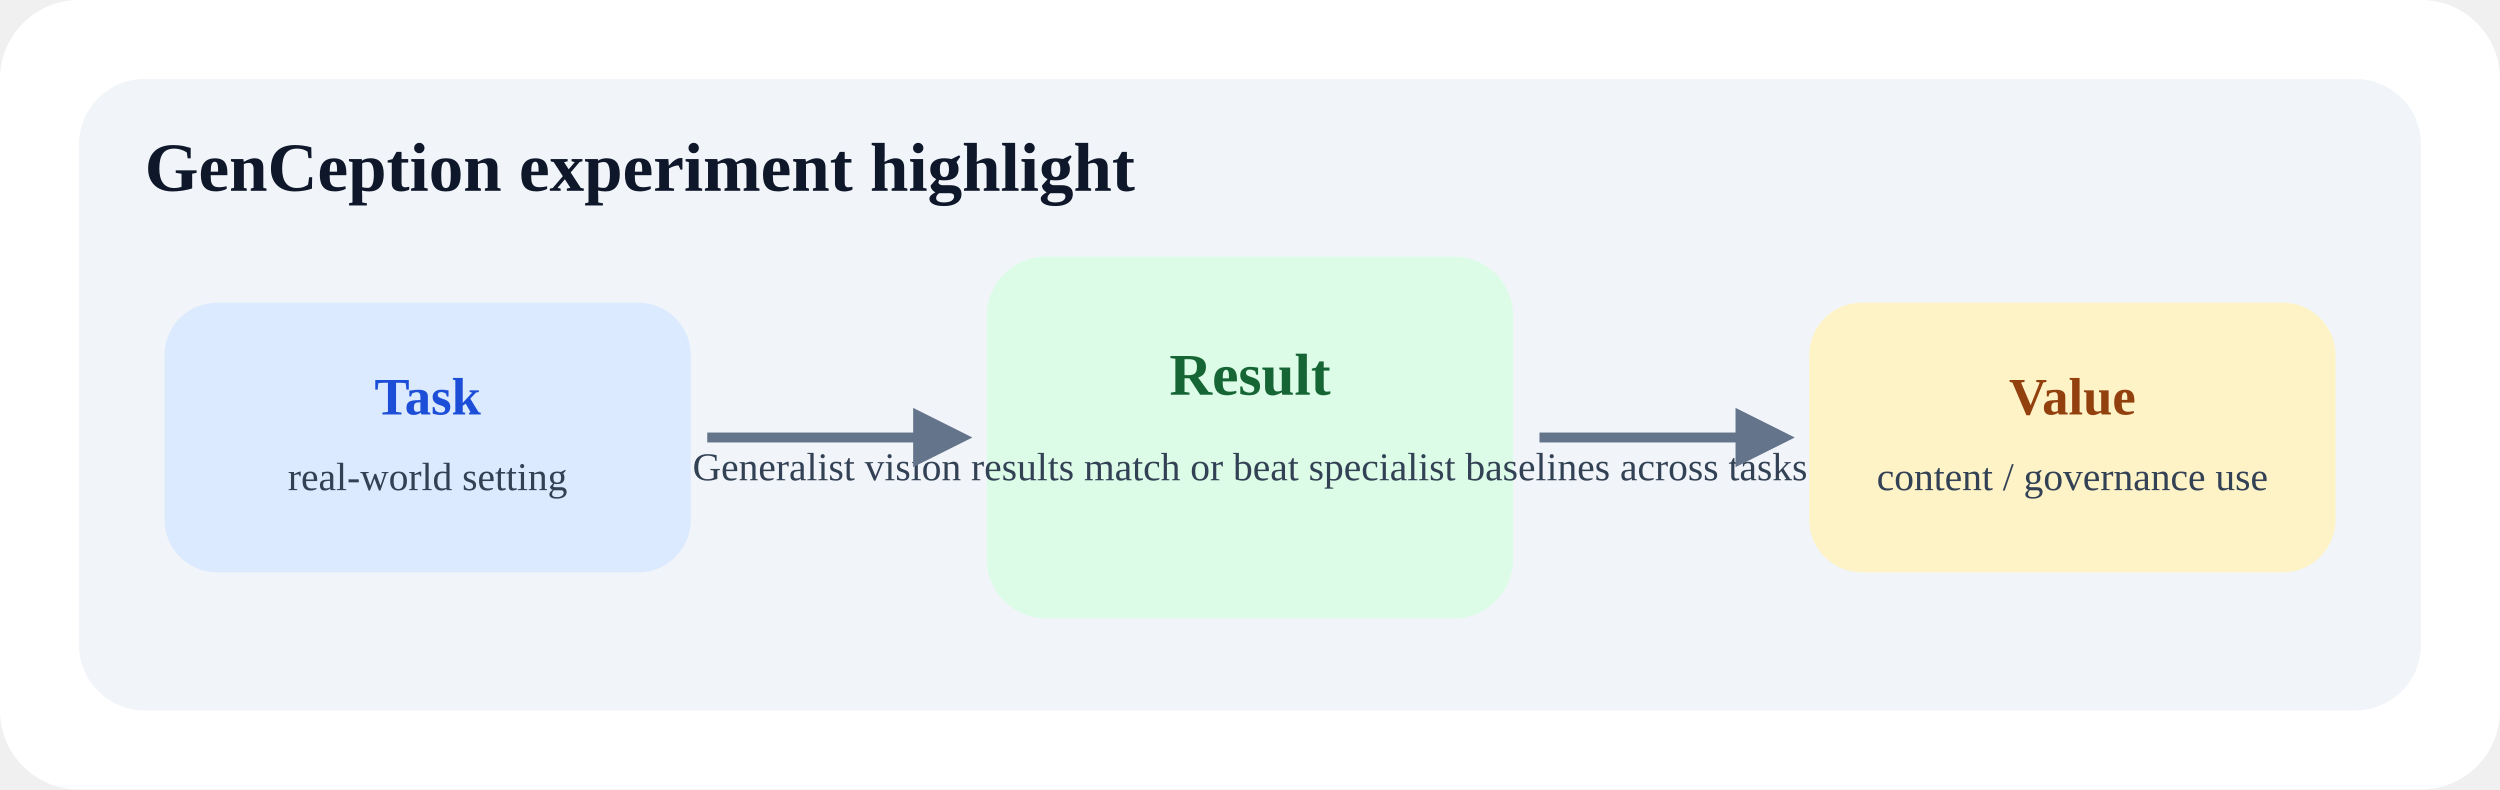
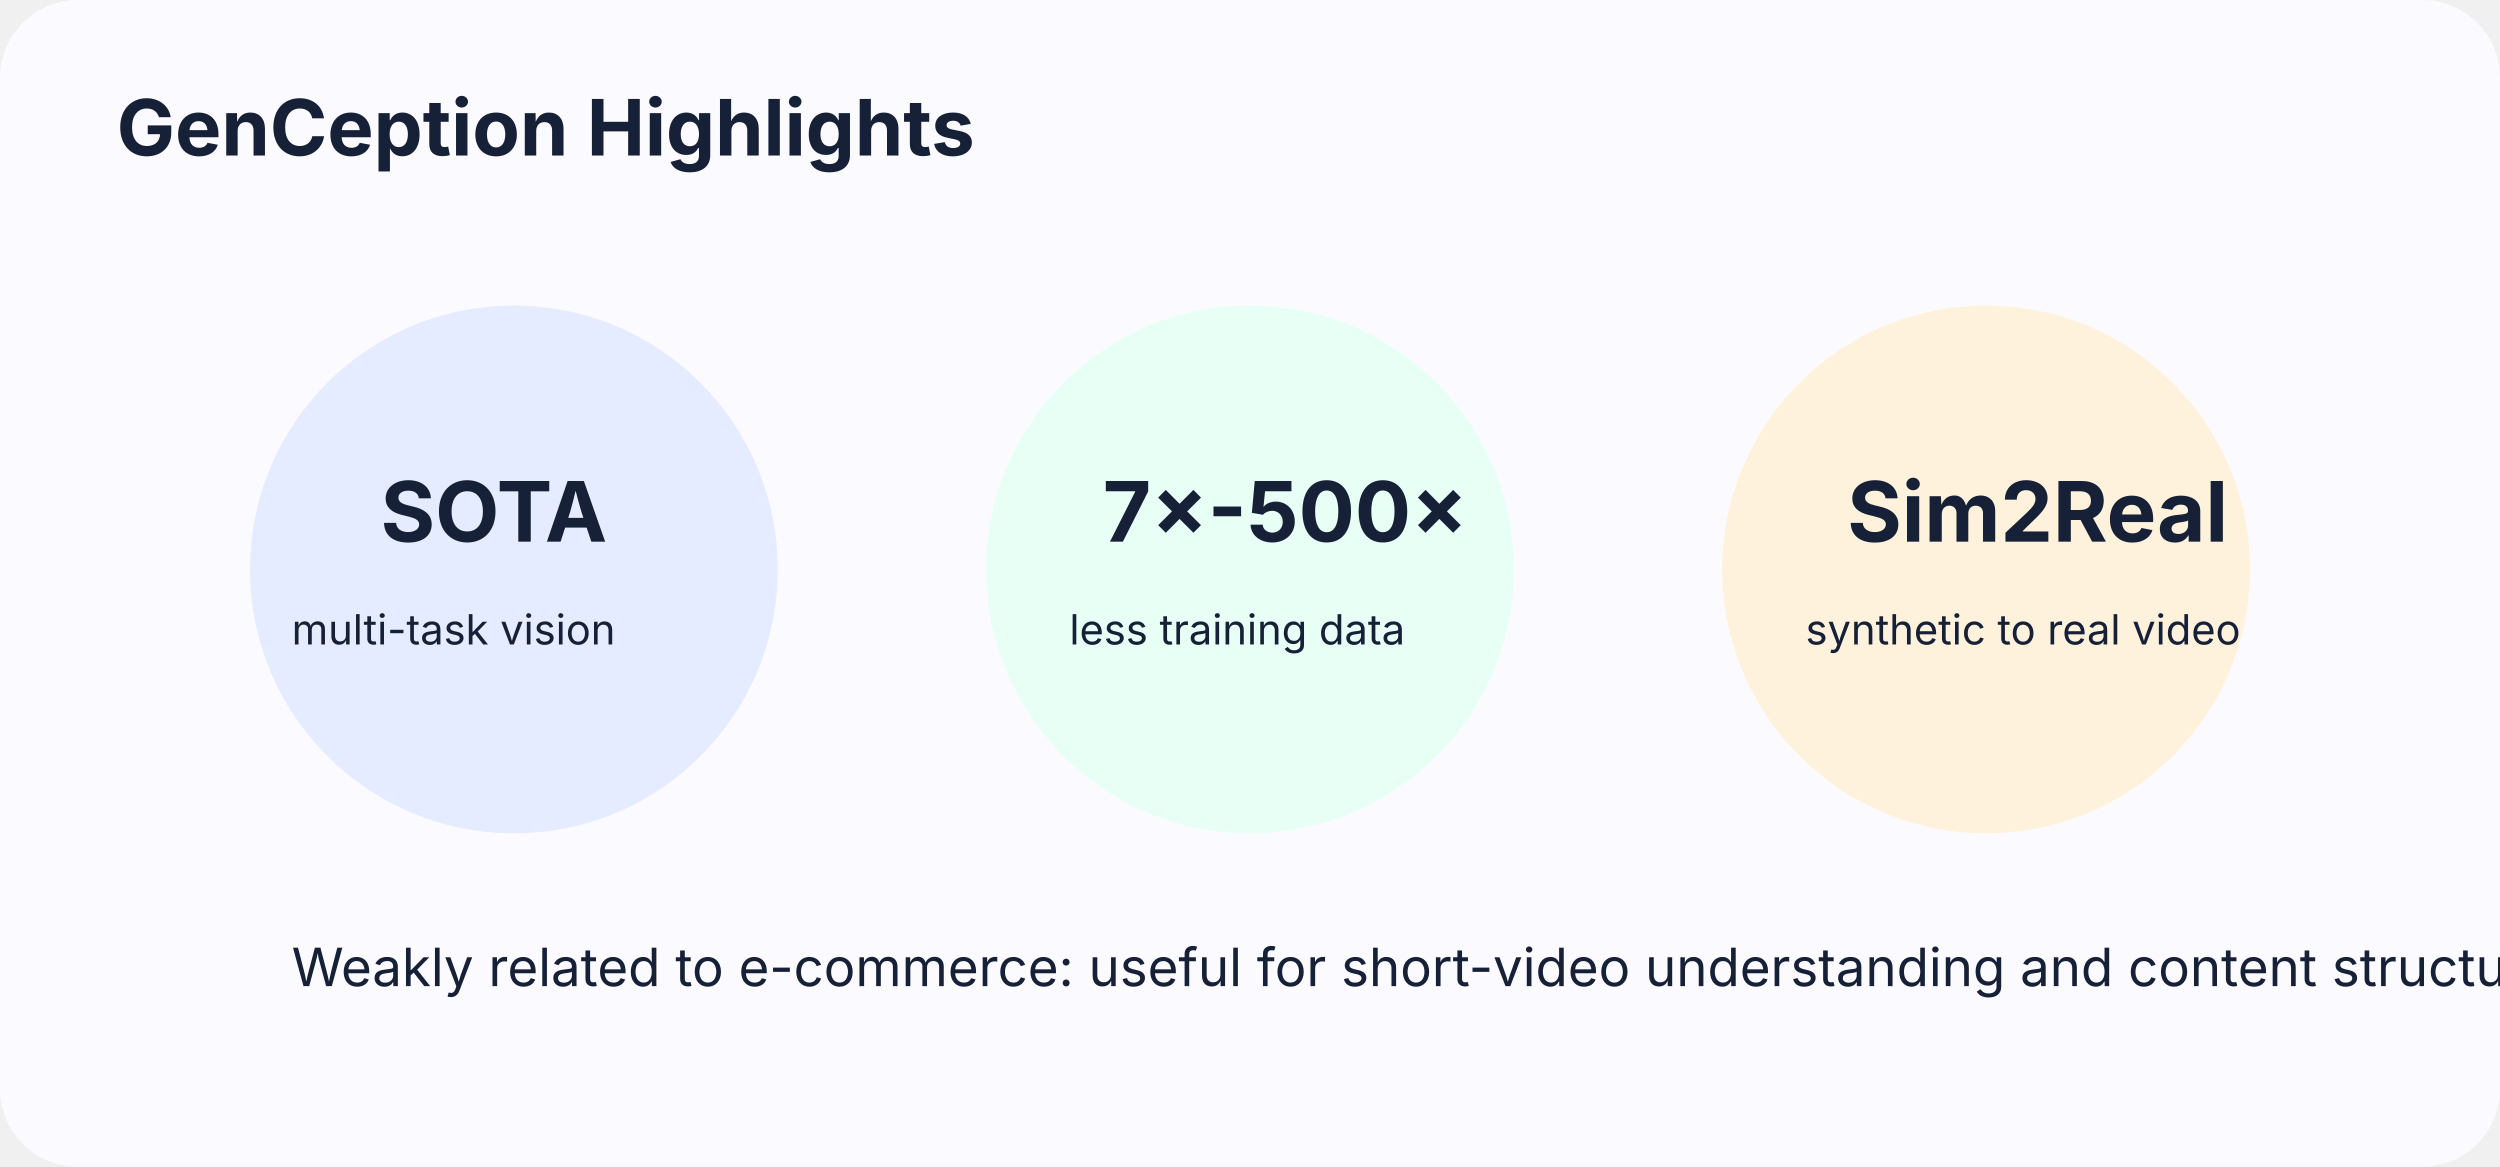
- <svg xmlns="http://www.w3.org/2000/svg" width="760" height="240" viewBox="0 0 760 240">
-   <rect width="760" height="240" rx="24" fill="#ffffff" />
-   <rect x="24" y="24" width="712" height="192" rx="20" fill="#f1f5f9" />
-   <text x="44" y="58" font-size="21" font-weight="800" fill="#0f172a">GenCeption experiment highlight</text>
-   <rect x="50" y="92" width="160" height="82" rx="16" fill="#dbeafe" />
-   <text x="130" y="126" text-anchor="middle" font-size="16" font-weight="700" fill="#1d4ed8">Task</text>
-   <text x="130" y="149" text-anchor="middle" font-size="12" fill="#334155">real-world setting</text>
-   <rect x="300" y="78" width="160" height="110" rx="18" fill="#dcfce7" />
-   <text x="380" y="120" text-anchor="middle" font-size="18" font-weight="800" fill="#166534">Result</text>
-   <text x="380" y="146" text-anchor="middle" font-size="12" fill="#334155">Generalist vision results match or beat specialist baselines across tasks</text>
-   <rect x="550" y="92" width="160" height="82" rx="16" fill="#fef3c7" />
-   <text x="630" y="126" text-anchor="middle" font-size="16" font-weight="700" fill="#92400e">Value</text>
-   <text x="630" y="149" text-anchor="middle" font-size="12" fill="#334155">content / governance use</text>
-   <path d="M215 133 C250 133 260 133 292 133" stroke="#64748b" stroke-width="3" fill="none" marker-end="url(#arrow)" />
-   <path d="M468 133 C505 133 515 133 542 133" stroke="#64748b" stroke-width="3" fill="none" marker-end="url(#arrow)" />
-   <defs>
-     <marker id="arrow" viewBox="0 0 10 10" refX="8" refY="5" markerWidth="6" markerHeight="6" orient="auto">
-       <path d="M0 0L10 5L0 10z" fill="#64748b" />
-     </marker>
-   </defs>
+ <svg xmlns="http://www.w3.org/2000/svg" width="900" height="420">
+   <style>text{font-family:Inter,Arial;fill:#162036}</style>
+   <rect width="900" height="420" rx="28" fill="#fbfbff" />
+   <text x="42" y="56" font-size="28" font-weight="700">GenCeption Highlights</text>
+   <circle cx="185" cy="205" r="95" fill="#e5ecff" />
+   <text x="137" y="195" font-size="30" font-weight="700">SOTA</text>
+   <text x="105" y="232" font-size="15">multi-task vision</text>
+   <circle cx="450" cy="205" r="95" fill="#e8fff5" />
+   <text x="397" y="195" font-size="30" font-weight="700">7×-500×</text>
+   <text x="385" y="232" font-size="15">less training data</text>
+   <circle cx="715" cy="205" r="95" fill="#fff2dd" />
+   <text x="665" y="195" font-size="30" font-weight="700">Sim2Real</text>
+   <text x="650" y="232" font-size="15">synthetic to real video</text>
+   <text x="105" y="355" font-size="19">Weakly related to e-commerce: useful for short-video understanding and content structure extraction.</text>
</svg>
